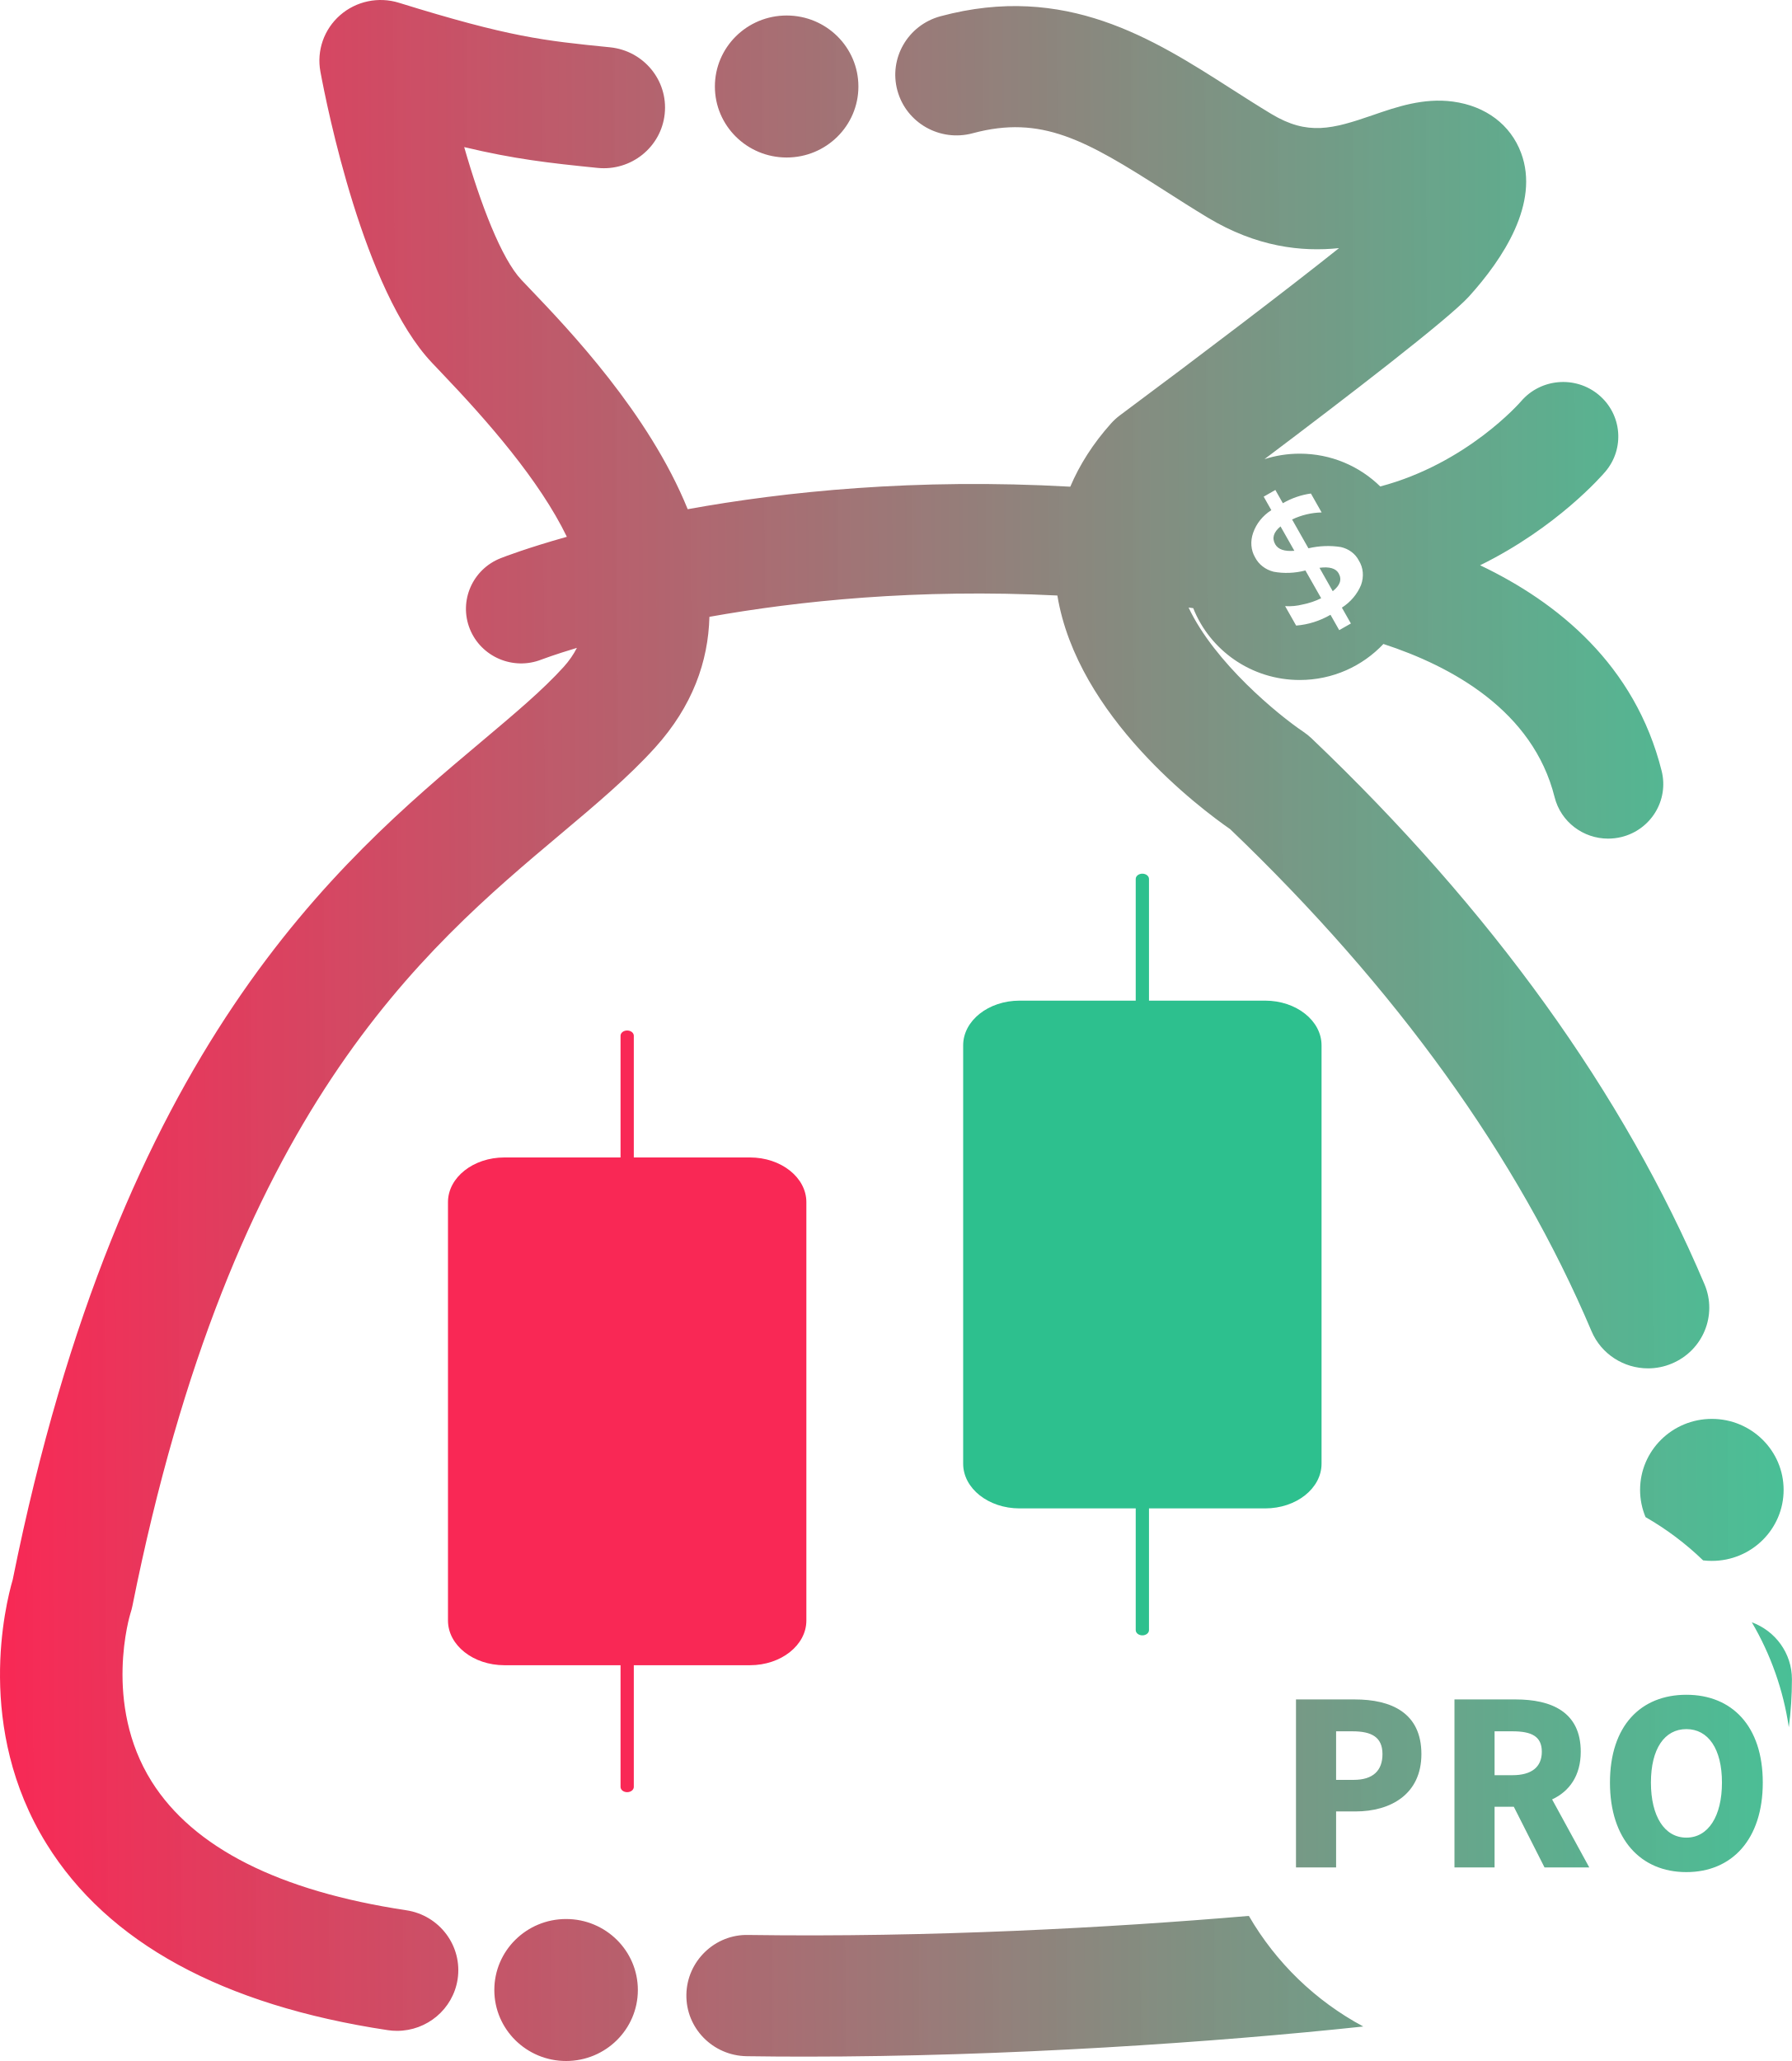
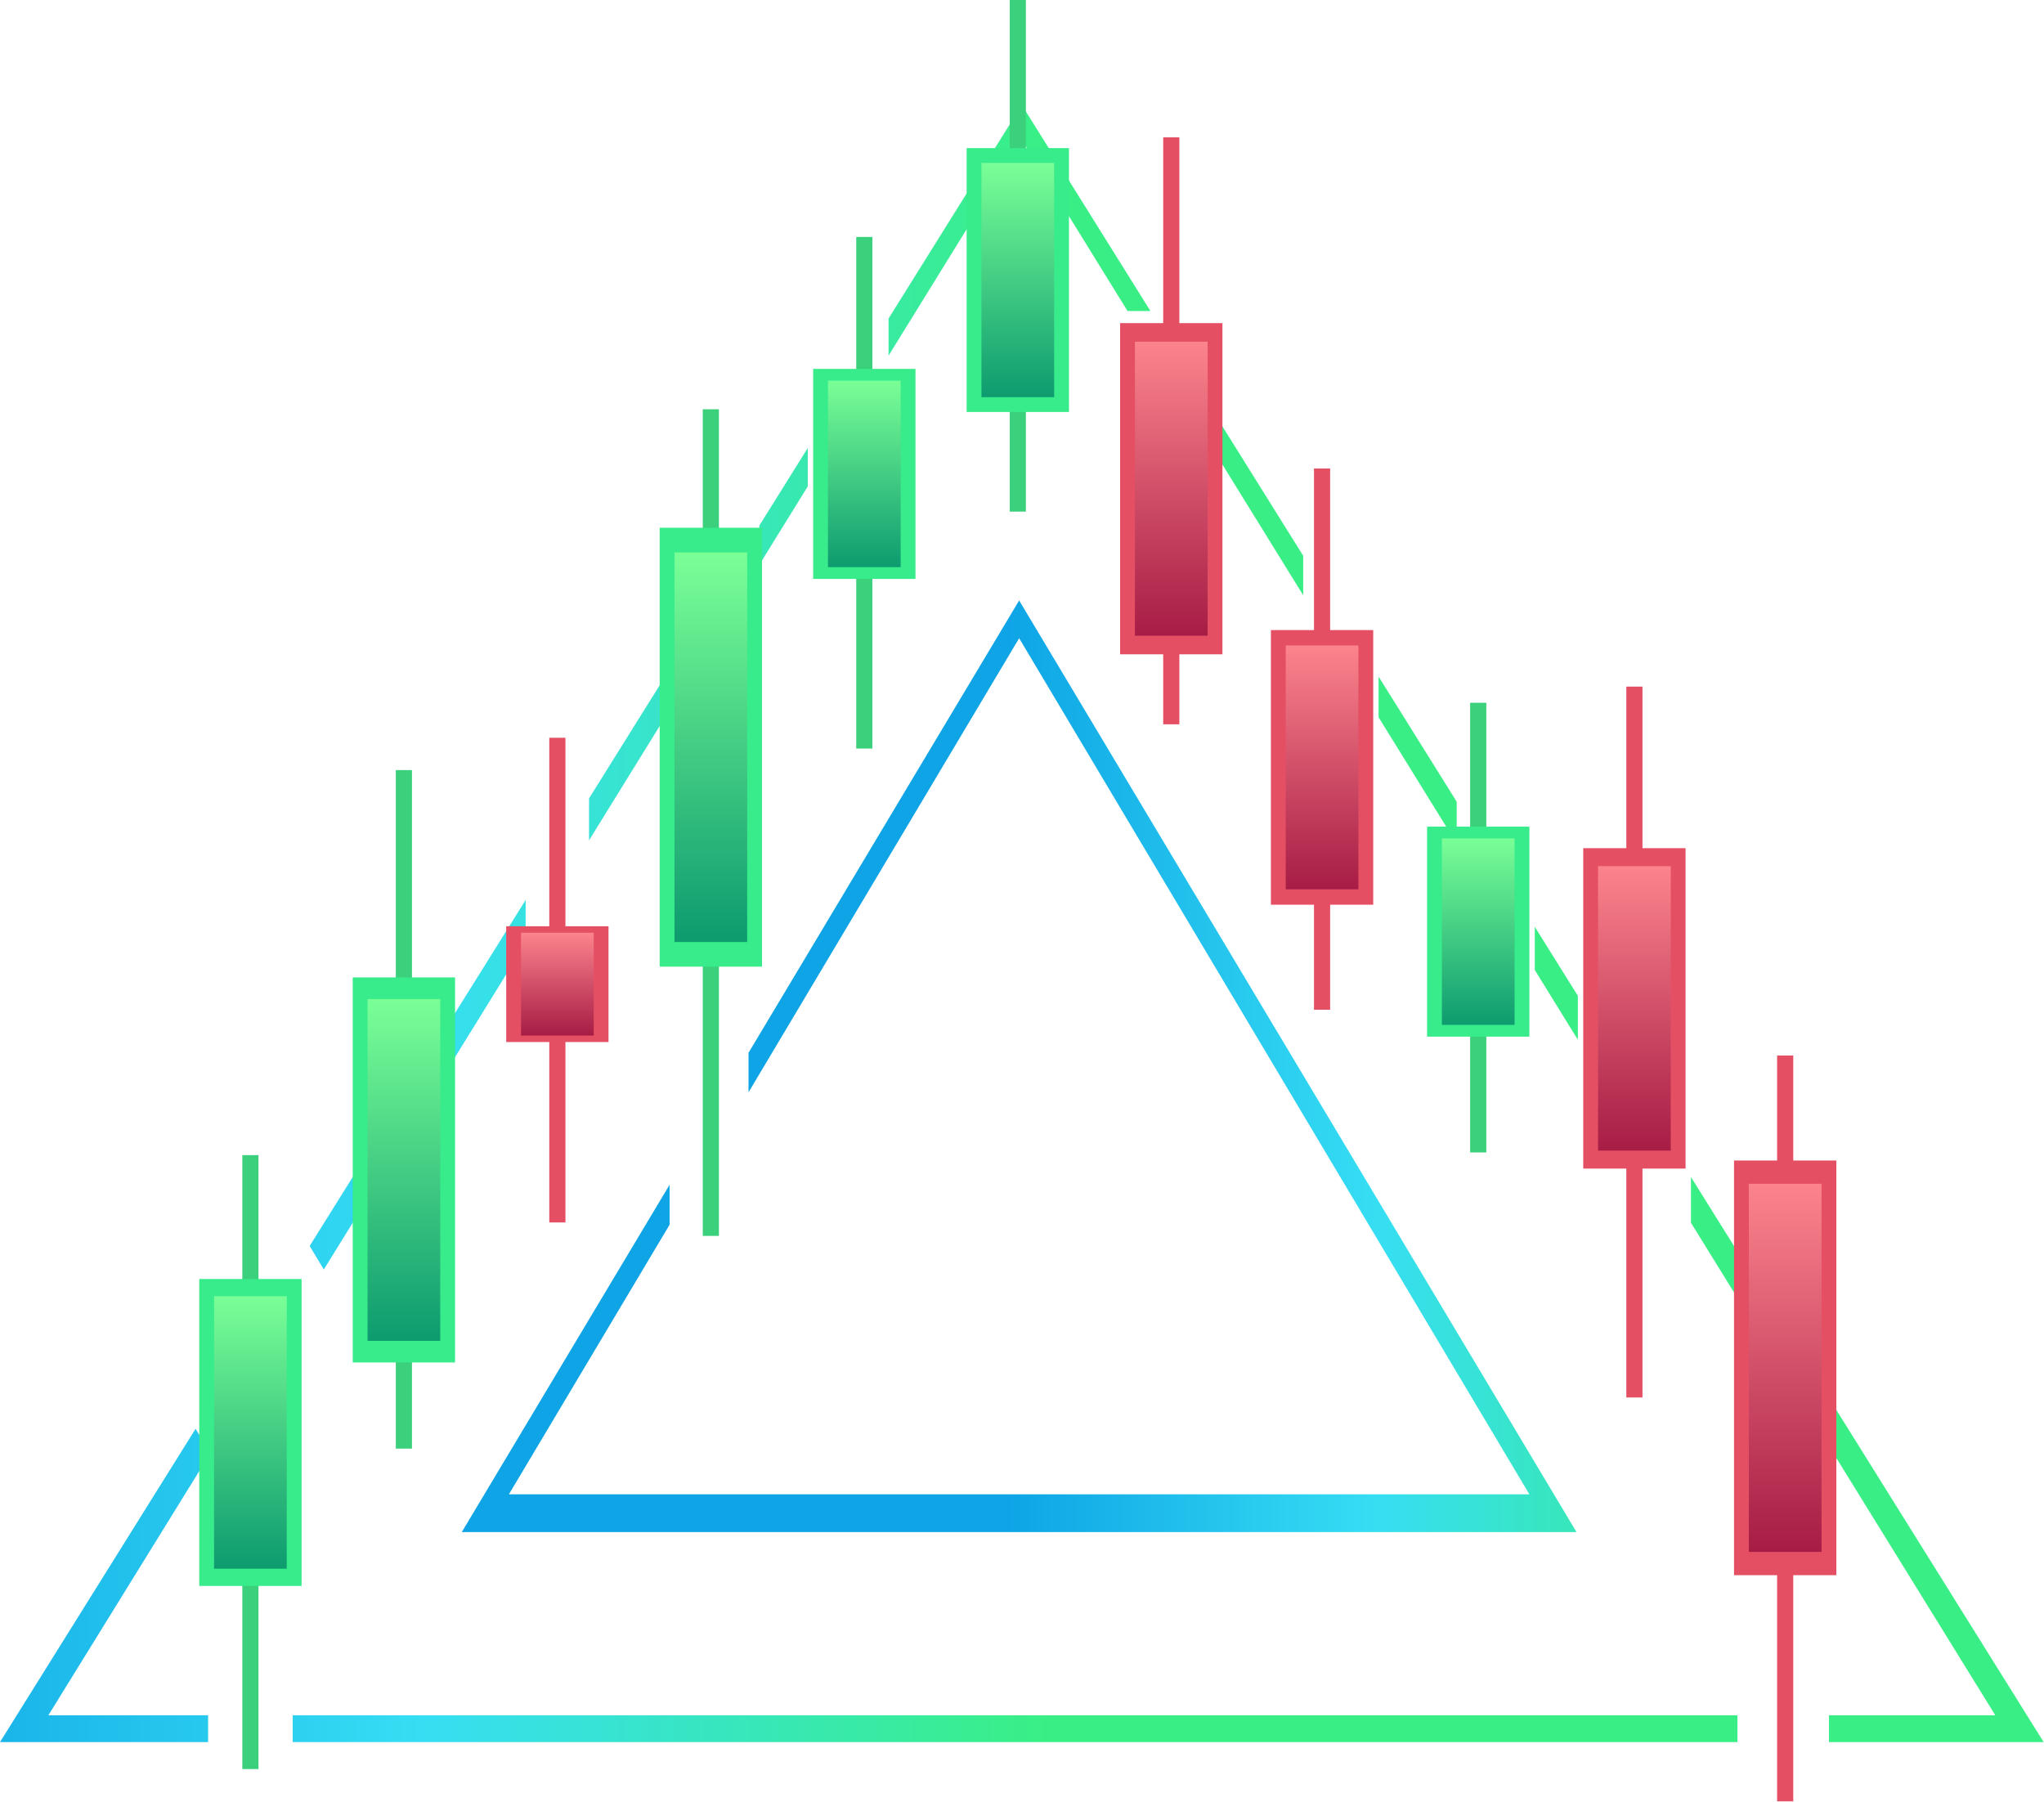
- <svg xmlns="http://www.w3.org/2000/svg" fill="none" version="1.1" width="80" height="92" viewBox="0 0 80 92">
+ <svg xmlns="http://www.w3.org/2000/svg" width="100%" height="100%" viewBox="0 0 3163 2788" version="1.1" xml:space="preserve" style="fill-rule:evenodd;clip-rule:evenodd;stroke-linejoin:round;stroke-miterlimit:2;">
+   <g>
+     <path d="M1158.312,1690.233l0,-61.091l418.771,-699.975l862.5,1441.667l-1725,0l321.557,-537.481l0,61.86l-248.64,417.167l1579.167,0l-789.583,-1324.758l-418.771,702.612" style="fill:url(#_Linear1);" />
+     <path d="M2441.667,1608.927l-66.667,-107.884l0,-66.87l66.667,106.807l0,67.947Zm175,212.422l545.833,874.484l-332.256,0l0,-41.555l257.398,0l-470.975,-762.157l0,-70.772Zm-362.5,-515.845l-120.833,-195.539l0,-62.969l120.833,193.588l0,64.92Zm-237.5,-384.335l-184.306,-298.253l36.271,-0l148.035,237.168l0,61.085Zm-271.849,-439.92l-163.568,-264.695l-206.25,333.765l0,-57.385l206.25,-330.435l198.957,318.75l-35.388,0Zm-494.818,271.352l-75,121.369l0,-60.614l75,-120.158l0,59.403Zm-179.167,289.937l-159.376,257.91l0.057,-64.96l159.319,-255.246l0,62.296Zm-257.473,416.657l-312.256,505.309l-21.903,-36.404l334.217,-535.452l-0.058,66.546Zm-487.931,789.595l-250.571,405.487l247.165,0l0,41.555l-322.024,0l302.658,-484.891l22.772,37.848Zm127.547,405.487l2235.659,0l0,41.555l-2235.659,-0l0,-41.555Z" style="fill:url(#_Linear2);" />
+   </g>
+   <g>
+     <g id="Green-Candle">
+       <rect x="850" y="1141.667" width="25" height="750" style="fill:#e54f64;" />
+       <rect x="783.333" y="1433.333" width="158.333" height="179.167" style="fill:#e54f64;" />
+       <path d="M918.75,1602.445l-112.5,0l0,-159.056l112.5,0l0,159.056Z" style="fill:url(#_Linear3);" />
+     </g>
+     <g id="Green-Candle1">
+       <rect x="1325" y="366.667" width="25" height="791.667" style="fill:#3bd07c;" />
+       <rect x="1258.333" y="570.833" width="158.333" height="325" style="fill:#38eb8b;" />
+       <path d="M1393.75,877.594l-112.5,0l0,-288.52l112.5,0l0,288.52Z" style="fill:url(#_Linear4);" />
+     </g>
+     <g id="Green-Candle2">
+       <rect x="2275" y="1087.5" width="25" height="695.833" style="fill:#3bd07c;" />
+       <rect x="2208.333" y="1279.167" width="158.333" height="325" style="fill:#38eb8b;" />
+       <path d="M2343.75,1585.927l-112.5,0l0,-288.52l112.5,0l0,288.52Z" style="fill:url(#_Linear5);" />
+     </g>
+     <g id="Green-Candle3">
+       <rect x="1087.5" y="633.333" width="25" height="1279.167" style="fill:#3bd07c;" />
+       <rect x="1020.833" y="816.667" width="158.333" height="679.167" style="fill:#38eb8b;" />
+       <path d="M1156.25,1457.717l-112.5,0l0,-602.934l112.5,0l0,602.934Z" style="fill:url(#_Linear6);" />
+     </g>
+     <g id="Green-Candle4">
+       <rect x="612.5" y="1191.667" width="25" height="1050" style="fill:#3bd07c;" />
+       <rect x="545.833" y="1512.5" width="158.333" height="595.833" style="fill:#38eb8b;" />
+       <path d="M681.25,2074.894l-112.5,0l0,-528.954l112.5,0l0,528.954Z" style="fill:url(#_Linear7);" />
+     </g>
+     <g id="Green-Candle5">
+       <rect x="375" y="1787.5" width="25" height="950" style="fill:#3bd07c;" />
+       <rect x="308.333" y="1979.167" width="158.333" height="475" style="fill:#38eb8b;" />
+       <path d="M443.75,2427.509l-112.5,0l0,-421.684l112.5,0l0,421.684Z" style="fill:url(#_Linear8);" />
+     </g>
+     <g id="Green-Candle6">
+       <rect x="1562.5" y="0" width="25" height="791.667" style="fill:#3bd07c;" />
+       <rect x="1495.833" y="229.167" width="158.333" height="408.333" style="fill:#38eb8b;" />
+       <path d="M1631.25,614.583l-112.5,0l0,-362.5l112.5,0l0,362.5Z" style="fill:url(#_Linear9);" />
+     </g>
+     <g id="Green-Candle7">
+       <rect x="2033.333" y="725" width="25" height="837.5" style="fill:#e54f64;" />
+       <rect x="1966.667" y="975" width="158.333" height="425" style="fill:#e54f64;" />
+       <path d="M2102.083,1376.148l-112.5,0l0,-377.296l112.5,0l0,377.296Z" style="fill:url(#_Linear10);" />
+     </g>
+     <g id="Green-Candle8">
+       <rect x="1800" y="212.5" width="25" height="908.333" style="fill:#e54f64;" />
+       <rect x="1733.333" y="500" width="158.333" height="512.5" style="fill:#e54f64;" />
+       <path d="M1868.75,983.737l-112.5,0l0,-454.974l112.5,0l0,454.974Z" style="fill:url(#_Linear11);" />
+     </g>
+     <g id="Green-Candle9">
+       <rect x="2516.667" y="1062.5" width="25" height="1100" style="fill:#e54f64;" />
+       <rect x="2450" y="1312.5" width="158.333" height="495.833" style="fill:#e54f64;" />
+       <path d="M2585.417,1780.506l-112.5,0l0,-440.179l112.5,0l0,440.179Z" style="fill:url(#_Linear12);" />
+     </g>
+     <g id="Green-Candle10">
+       <rect x="2750" y="1633.333" width="25" height="1154.167" style="fill:#e54f64;" />
+       <rect x="2683.333" y="1795.833" width="158.333" height="641.667" style="fill:#e54f64;" />
+       <path d="M2818.75,2401.488l-112.5,0l0,-569.643l112.5,0l0,569.643Z" style="fill:url(#_Linear13);" />
+     </g>
+   </g>
  <defs>
-     <linearGradient x1="0" y1="0.761" x2="1.044" y2="0.755" id="master_svg0_717_0111">
-       <stop offset="0%" stop-color="#F92855" stop-opacity="1" />
-       <stop offset="100%" stop-color="#2DC08E" stop-opacity="0.9" />
+     <linearGradient id="_Linear1" x1="0" y1="0" x2="1" y2="0" gradientUnits="userSpaceOnUse" gradientTransform="matrix(1175,0,0,1466.667,1558.333,1679.167)">
+       <stop offset="0" style="stop-color:#0ea4e6;stop-opacity:1" />
+       <stop offset="0.49" style="stop-color:#36def3;stop-opacity:1" />
+       <stop offset="1" style="stop-color:#39ef85;stop-opacity:1" />
+     </linearGradient>
+     <linearGradient id="_Linear2" x1="0" y1="0" x2="1" y2="0" gradientUnits="userSpaceOnUse" gradientTransform="matrix(1866.667,0,0,2566.667,-250,1445.833)">
+       <stop offset="0" style="stop-color:#0ea4e6;stop-opacity:1" />
+       <stop offset="0.49" style="stop-color:#36def3;stop-opacity:1" />
+       <stop offset="1" style="stop-color:#39ef85;stop-opacity:1" />
+     </linearGradient>
+     <linearGradient id="_Linear3" x1="0" y1="0" x2="1" y2="0" gradientUnits="userSpaceOnUse" gradientTransform="matrix(0,159.0561,-112.5,0,862.5,1443.389)">
+       <stop offset="0" style="stop-color:#fc848d;stop-opacity:1" />
+       <stop offset="1" style="stop-color:#a71c45;stop-opacity:1" />
+     </linearGradient>
+     <linearGradient id="_Linear4" x1="0" y1="0" x2="1" y2="0" gradientUnits="userSpaceOnUse" gradientTransform="matrix(0,288.5204,-112.5,0,1337.5,589.0731)">
+       <stop offset="0" style="stop-color:#7aff97;stop-opacity:1" />
+       <stop offset="1" style="stop-color:#0d9b6f;stop-opacity:1" />
+     </linearGradient>
+     <linearGradient id="_Linear5" x1="0" y1="0" x2="1" y2="0" gradientUnits="userSpaceOnUse" gradientTransform="matrix(0,288.5204,-112.5,0,2287.5,1297.406)">
+       <stop offset="0" style="stop-color:#7aff97;stop-opacity:1" />
+       <stop offset="1" style="stop-color:#0d9b6f;stop-opacity:1" />
+     </linearGradient>
+     <linearGradient id="_Linear6" x1="0" y1="0" x2="1" y2="0" gradientUnits="userSpaceOnUse" gradientTransform="matrix(0,602.9337,-112.5,0,1100,854.7832)">
+       <stop offset="0" style="stop-color:#7aff97;stop-opacity:1" />
+       <stop offset="1" style="stop-color:#0d9b6f;stop-opacity:1" />
+     </linearGradient>
+     <linearGradient id="_Linear7" x1="0" y1="0" x2="1" y2="0" gradientUnits="userSpaceOnUse" gradientTransform="matrix(0,528.9541,-112.5,0,625,1545.94)">
+       <stop offset="0" style="stop-color:#7aff97;stop-opacity:1" />
+       <stop offset="1" style="stop-color:#0d9b6f;stop-opacity:1" />
+     </linearGradient>
+     <linearGradient id="_Linear8" x1="0" y1="0" x2="1" y2="0" gradientUnits="userSpaceOnUse" gradientTransform="matrix(0,421.6837,-112.5,0,387.5,2005.825)">
+       <stop offset="0" style="stop-color:#7aff97;stop-opacity:1" />
+       <stop offset="1" style="stop-color:#0d9b6f;stop-opacity:1" />
+     </linearGradient>
+     <linearGradient id="_Linear9" x1="0" y1="0" x2="1" y2="0" gradientUnits="userSpaceOnUse" gradientTransform="matrix(0,362.5,-112.5,0,1575,252.0833)">
+       <stop offset="0" style="stop-color:#7aff97;stop-opacity:1" />
+       <stop offset="1" style="stop-color:#0d9b6f;stop-opacity:1" />
+     </linearGradient>
+     <linearGradient id="_Linear10" x1="0" y1="0" x2="1" y2="0" gradientUnits="userSpaceOnUse" gradientTransform="matrix(0,377.2959,-112.5,0,2045.833,998.852)">
+       <stop offset="0" style="stop-color:#fc848d;stop-opacity:1" />
+       <stop offset="1" style="stop-color:#a71c45;stop-opacity:1" />
+     </linearGradient>
+     <linearGradient id="_Linear11" x1="0" y1="0" x2="1" y2="0" gradientUnits="userSpaceOnUse" gradientTransform="matrix(0,454.9745,-112.5,0,1812.5,528.7628)">
+       <stop offset="0" style="stop-color:#fc848d;stop-opacity:1" />
+       <stop offset="1" style="stop-color:#a71c45;stop-opacity:1" />
+     </linearGradient>
+     <linearGradient id="_Linear12" x1="0" y1="0" x2="1" y2="0" gradientUnits="userSpaceOnUse" gradientTransform="matrix(0,440.1786,-112.5,0,2529.167,1340.327)">
+       <stop offset="0" style="stop-color:#fc848d;stop-opacity:1" />
+       <stop offset="1" style="stop-color:#a71c45;stop-opacity:1" />
+     </linearGradient>
+     <linearGradient id="_Linear13" x1="0" y1="0" x2="1" y2="0" gradientUnits="userSpaceOnUse" gradientTransform="matrix(0,569.6429,-112.5,0,2762.5,1831.845)">
+       <stop offset="0" style="stop-color:#fc848d;stop-opacity:1" />
+       <stop offset="1" style="stop-color:#a71c45;stop-opacity:1" />
    </linearGradient>
  </defs>
-   <g>
-     <g style="mix-blend-mode:passthrough">
-       <g style="mix-blend-mode:passthrough">
-         <path d="M50.704,44.667L45.519,44.667C44.128,44.667,43,45.561,43,46.663L43,65.337C43,66.439,44.128,67.333,45.519,67.333L56.481,67.333C57.872,67.333,59,66.439,59,65.337L59,46.663C59,45.561,57.872,44.667,56.481,44.667L51.296,44.667L51.296,39.235C51.296,39.105,51.164,39,51,39C50.836,39,50.704,39.105,50.704,39.235L50.704,44.667ZM51.296,67.333L51.296,72.765C51.296,72.895,51.164,73,51,73C50.836,73,50.704,72.895,50.704,72.765L50.704,67.333L51.296,67.333Z" fill-rule="evenodd" fill="#2DC08E" fill-opacity="1" />
-       </g>
-       <g style="mix-blend-mode:passthrough">
-         <path d="M27.704,51.667L22.519,51.667C21.128,51.667,20,52.561,20,53.663L20,72.337C20,73.439,21.128,74.333,22.519,74.333L33.481,74.333C34.872,74.333,36,73.439,36,72.337L36,53.663C36,52.561,34.872,51.667,33.481,51.667L28.296,51.667L28.296,46.235C28.296,46.105,28.164,46,28,46C27.836,46,27.704,46.105,27.704,46.235L27.704,51.667ZM28.296,74.333L28.296,79.765C28.296,79.895,28.164,80,28,80C27.836,80,27.704,79.895,27.704,79.765L27.704,74.333L28.296,74.333Z" fill-rule="evenodd" fill="#F92855" fill-opacity="1" />
-       </g>
-     </g>
-     <g style="mix-blend-mode:passthrough">
-       <path d="M17.727,90.654C17.59,90.654,17.452,90.644,17.312,90.623C9.932,89.51,4.807,86.714,2.078,82.308C-1.122,77.144,0.242,71.631,0.568,70.514C5.376,46.647,15.079,38.495,21.503,33.096C22.968,31.863,24.234,30.8,25.168,29.767C25.41,29.498,25.605,29.215,25.756,28.92C24.747,29.223,24.197,29.433,24.17,29.443C22.908,29.937,21.478,29.325,20.976,28.076C20.476,26.827,21.09,25.415,22.352,24.917C22.504,24.857,23.531,24.461,25.307,23.962C24.087,21.443,21.769,18.795,19.712,16.643L19.282,16.19C16.244,12.978,14.602,4.802,14.304,3.195C14.131,2.262,14.464,1.308,15.181,0.68C15.899,0.051,16.898,-0.16,17.812,0.124C22.773,1.663,24.264,1.813,27.232,2.111C28.736,2.262,29.83,3.59,29.676,5.077C29.524,6.563,28.182,7.648,26.678,7.495C24.499,7.276,22.952,7.099,20.724,6.566C21.449,9.091,22.38,11.543,23.277,12.492L23.688,12.924C25.376,14.69,28.969,18.45,30.702,22.73C35.039,21.943,40.879,21.336,47.782,21.725C48.2,20.739,48.805,19.795,49.591,18.914C49.714,18.775,49.85,18.65,49.999,18.539C53.614,15.851,57.549,12.857,59.78,11.076C58.103,11.25,56.103,11.028,53.912,9.709C53.244,9.306,52.599,8.894,51.966,8.489C48.467,6.252,46.497,5.121,43.423,5.949C41.965,6.341,40.462,5.49,40.066,4.048C39.669,2.606,40.53,1.119,41.987,0.726C47.56,-0.774,51.48,1.733,54.936,3.943C55.528,4.322,56.132,4.708,56.756,5.085C58.384,6.066,59.486,5.761,61.29,5.139C62.351,4.772,63.557,4.357,64.868,4.535C66.332,4.733,67.441,5.569,67.91,6.831C68.744,9.073,67.103,11.553,65.58,13.237C64.673,14.239,60.084,17.761,56.452,20.496C56.948,20.337,57.477,20.251,58.026,20.251C59.428,20.251,60.698,20.81,61.621,21.715C65.495,20.69,67.87,17.956,67.903,17.918C68.78,16.889,70.332,16.758,71.372,17.623C72.412,18.489,72.546,20.025,71.67,21.054C71.522,21.229,69.506,23.549,66.079,25.233C69.54,26.882,72.999,29.682,74.184,34.415C74.511,35.721,73.706,37.041,72.386,37.364C72.187,37.412,71.988,37.435,71.792,37.435C70.687,37.435,69.683,36.693,69.405,35.585C68.438,31.722,64.814,29.743,61.762,28.746C60.83,29.735,59.501,30.354,58.026,30.354C55.864,30.354,54.016,29.025,53.271,27.147C53.202,27.138,53.133,27.129,53.064,27.12C54.232,29.594,57.085,31.926,58.187,32.665C58.316,32.752,58.442,32.852,58.555,32.96C66.587,40.615,72.489,48.813,76.097,57.329C76.681,58.707,76.025,60.293,74.631,60.87C74.298,61.01,73.939,61.082,73.576,61.082C72.507,61.082,71.491,60.458,71.052,59.421C67.758,51.646,62.331,44.107,54.92,37.012C53.607,36.101,48.098,31.992,47.206,26.583C40.942,26.268,35.619,26.828,31.672,27.534C31.62,29.527,30.922,31.517,29.246,33.373C28.061,34.683,26.597,35.915,25.045,37.219C21.941,39.827,18.265,42.917,14.81,48.119C11.356,53.322,8.124,60.636,5.91,71.693C5.887,71.804,5.859,71.912,5.823,72.019C5.816,72.041,4.579,76.041,6.773,79.529C8.633,82.483,12.456,84.414,18.137,85.271C19.63,85.495,20.657,86.876,20.43,88.353C20.221,89.694,19.056,90.654,17.727,90.654ZM35.12,7.031C33.35,7.031,31.916,5.612,31.916,3.862C31.916,2.111,33.35,0.692,35.12,0.692C36.889,0.692,38.323,2.111,38.323,3.862C38.323,5.612,36.889,7.031,35.12,7.031ZM57.685,23.189L58.414,24.475C58.898,24.362,59.392,24.344,59.864,24.42C60.219,24.501,60.509,24.718,60.666,25.023C60.864,25.339,60.899,25.735,60.765,26.109C60.599,26.518,60.297,26.875,59.908,27.124L60.31,27.832L59.789,28.129L59.399,27.443C58.926,27.718,58.399,27.883,57.866,27.925L57.374,27.057C57.638,27.074,57.907,27.048,58.17,26.98C58.45,26.925,58.724,26.832,58.983,26.704L58.28,25.465C57.805,25.588,57.317,25.607,56.855,25.52C56.491,25.426,56.196,25.197,56.033,24.881C55.843,24.556,55.813,24.157,55.948,23.779C56.088,23.373,56.376,23.015,56.758,22.773L56.417,22.17L56.938,21.872L57.273,22.463C57.661,22.238,58.089,22.09,58.525,22.03L59.004,22.875C58.555,22.883,58.103,22.991,57.685,23.189ZM56.932,24.296Q57.128,24.642,57.786,24.586L57.169,23.498Q56.698,23.884,56.932,24.296ZM58.908,25.346L59.498,26.388L59.499,26.389Q59.996,26.005,59.763,25.592Q59.573,25.258,58.908,25.346ZM73.221,66.507C73.221,66.937,73.308,67.347,73.465,67.722C74.398,68.257,75.261,68.905,76.035,69.653C76.162,69.668,76.293,69.676,76.425,69.676C78.194,69.676,79.629,68.257,79.629,66.507C79.629,64.756,78.194,63.337,76.425,63.337C74.656,63.337,73.221,64.756,73.221,66.507ZM78.21,72.418C79.056,73.858,79.617,75.448,79.861,77.101C79.953,76.406,80,75.691,80,74.958C80,73.792,79.255,72.799,78.21,72.418ZM78.699,79.571C78.699,82.11,77.319,83.568,75.287,83.568C73.256,83.568,71.876,82.11,71.876,79.571C71.876,77.032,73.256,75.652,75.287,75.652C77.319,75.652,78.699,77.045,78.699,79.571ZM59.65,83.36L57.859,83.36L57.859,75.86L60.48,75.86C62.107,75.86,63.458,76.452,63.458,78.301C63.458,80.082,62.098,80.86,60.519,80.86L59.65,80.86L59.65,83.36ZM70.953,83.36L68.955,83.36L67.584,80.652L66.725,80.652L66.725,83.36L64.934,83.36L64.934,75.86L67.662,75.86C69.254,75.86,70.572,76.41,70.572,78.194C70.572,79.262,70.065,79.965,69.293,80.323L70.953,83.36ZM73.705,79.571C73.705,81.072,74.308,82.029,75.287,82.029C76.267,82.029,76.876,81.072,76.876,79.571C76.876,78.07,76.267,77.185,75.287,77.185C74.308,77.185,73.705,78.07,73.705,79.571ZM59.65,77.283L59.65,79.451L60.428,79.451C61.3,79.451,61.72,79.037,61.72,78.301C61.72,77.543,61.238,77.283,60.379,77.283L59.65,77.283ZM66.725,77.283L66.725,79.242L67.522,79.242C68.375,79.242,68.834,78.881,68.834,78.194C68.834,77.507,68.375,77.283,67.522,77.283L66.725,77.283ZM33.418,86.374C41.465,86.489,49.487,86.058,55.755,85.523C56.966,87.611,58.735,89.321,60.863,90.46C54.307,91.161,44.992,91.805,35.947,91.805C35.073,91.805,34.204,91.799,33.338,91.786C31.827,91.764,30.62,90.536,30.643,89.04C30.665,87.546,31.916,86.33,33.418,86.374ZM25.273,92C23.504,92,22.069,90.581,22.069,88.831C22.069,87.08,23.504,85.662,25.273,85.662C27.042,85.662,28.477,87.08,28.477,88.831C28.477,90.581,27.042,92,25.273,92Z" fill-rule="evenodd" fill="url(#master_svg0_717_0111)" fill-opacity="1" />
-     </g>
-   </g>
</svg>
